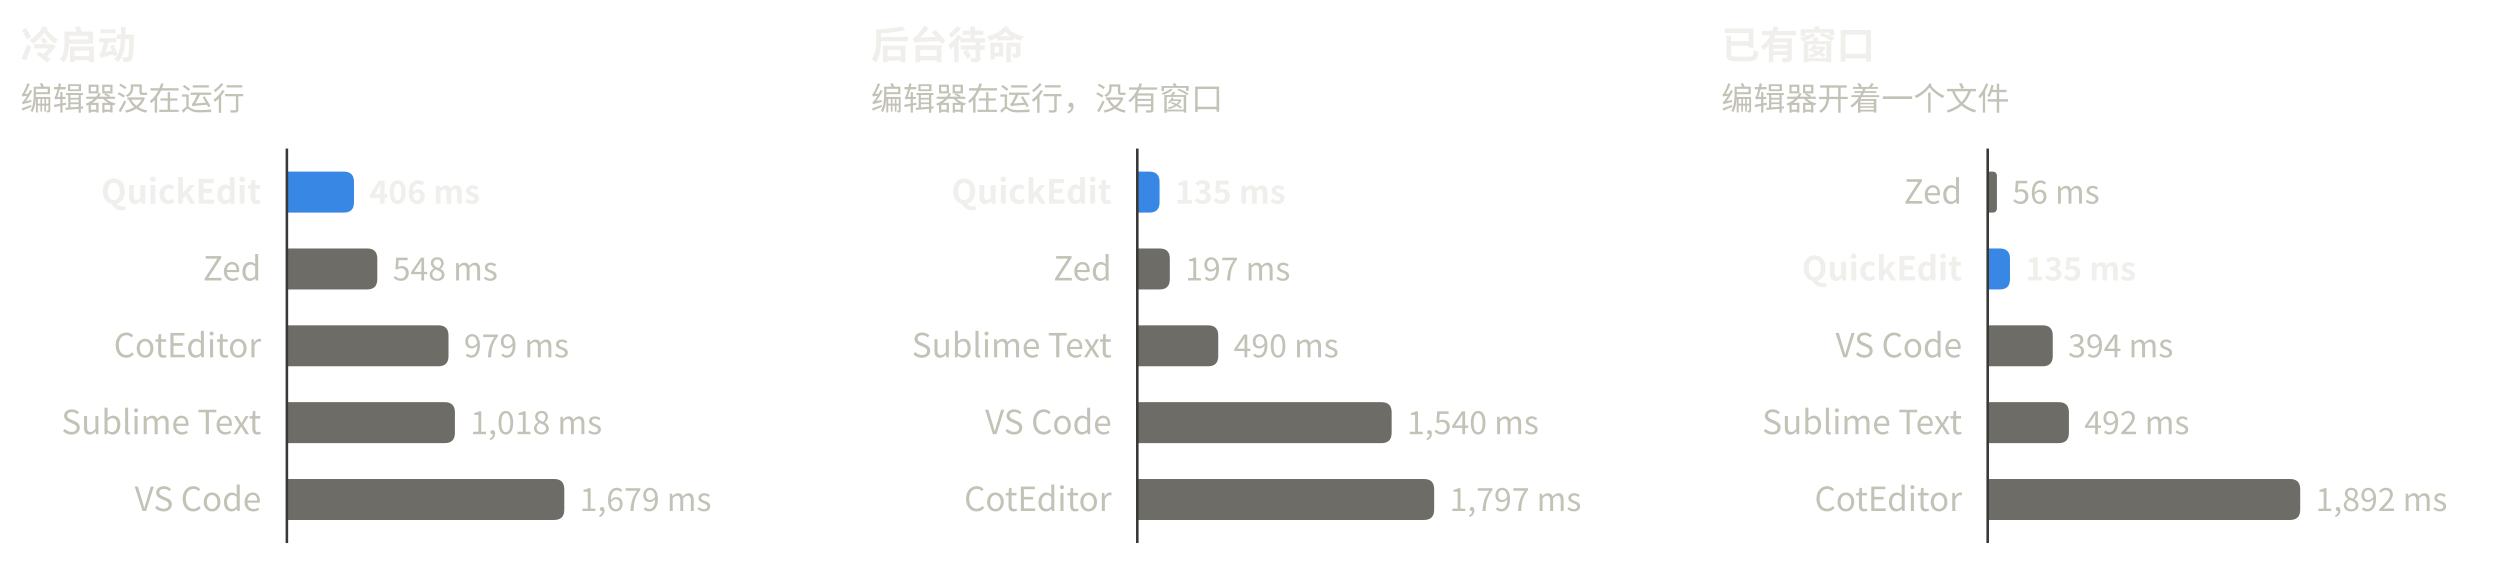
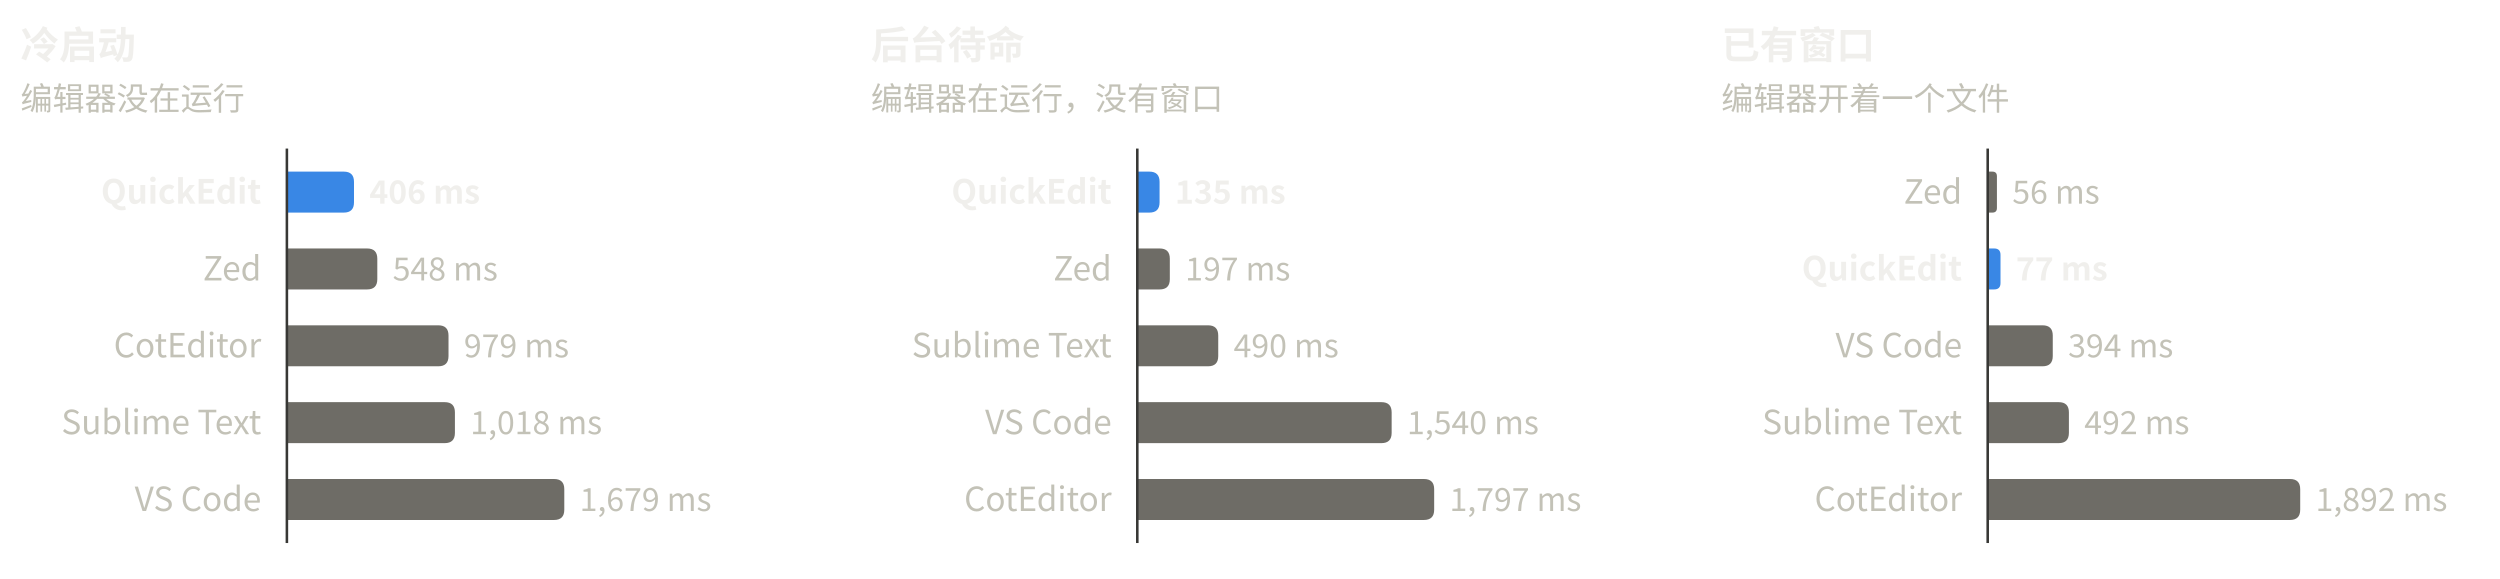
<svg xmlns="http://www.w3.org/2000/svg" width="976" height="226" viewBox="-8 -8 976 226" role="img" aria-label="打开 10.8 万行的 Go 文件，三种状态下各编辑器的毫秒数" font-family="-apple-system, BlinkMacSystemFont, &quot;Segoe UI&quot;, &quot;PingFang SC&quot;, &quot;Hiragino Sans GB&quot;, &quot;Noto Sans CJK SC&quot;, &quot;Microsoft YaHei&quot;, sans-serif">
  <text x="0.0" y="15.0" font-size="15" font-weight="600" fill="#f0efec" text-anchor="start" style="">冷启动</text>
  <text x="0.0" y="35.0" font-size="12.5" font-weight="400" fill="#c3c2b7" text-anchor="start" style="">编辑器没在运行</text>
  <text x="94.0" y="71.5" font-size="13" font-weight="600" fill="#f0efec" text-anchor="end" style="">QuickEdit</text>
  <path d="M104.0,59.0 H126.2 Q130.2,59.0 130.2,63.0 V71.0 Q130.2,75.0 126.2,75.0 H104.0 Z" fill="#3987e5" />
  <text x="136.2" y="71.5" font-size="12.5" font-weight="600" fill="#f0efec" text-anchor="start" style="font-variant-numeric: tabular-nums;">406 ms</text>
  <text x="94.0" y="101.5" font-size="13" font-weight="400" fill="#c3c2b7" text-anchor="end" style="">Zed</text>
  <path d="M104.0,89.0 H135.3 Q139.3,89.0 139.3,93.0 V101.0 Q139.3,105.0 135.3,105.0 H104.0 Z" fill="#6e6c66" />
  <text x="145.3" y="101.5" font-size="12.5" font-weight="400" fill="#c3c2b7" text-anchor="start" style="font-variant-numeric: tabular-nums;">548 ms</text>
  <text x="94.0" y="131.5" font-size="13" font-weight="400" fill="#c3c2b7" text-anchor="end" style="">CotEditor</text>
  <path d="M104.0,119.0 H163.1 Q167.1,119.0 167.1,123.0 V131.0 Q167.1,135.0 163.1,135.0 H104.0 Z" fill="#6e6c66" />
  <text x="173.1" y="131.5" font-size="12.5" font-weight="400" fill="#c3c2b7" text-anchor="start" style="font-variant-numeric: tabular-nums;">979 ms</text>
  <text x="94.0" y="161.5" font-size="13" font-weight="400" fill="#c3c2b7" text-anchor="end" style="">Sublime Text</text>
  <path d="M104.0,149.0 H165.6 Q169.6,149.0 169.6,153.0 V161.0 Q169.6,165.0 165.6,165.0 H104.0 Z" fill="#6e6c66" />
  <text x="175.6" y="161.5" font-size="12.5" font-weight="400" fill="#c3c2b7" text-anchor="start" style="font-variant-numeric: tabular-nums;">1,018 ms</text>
  <text x="94.0" y="191.5" font-size="13" font-weight="400" fill="#c3c2b7" text-anchor="end" style="">VS Code</text>
  <path d="M104.0,179.0 H208.3 Q212.3,179.0 212.3,183.0 V191.0 Q212.3,195.0 208.3,195.0 H104.0 Z" fill="#6e6c66" />
  <text x="218.3" y="191.5" font-size="12.5" font-weight="400" fill="#c3c2b7" text-anchor="start" style="font-variant-numeric: tabular-nums;">1,679 ms</text>
  <line x1="104.0" y1="50" x2="104.0" y2="204" stroke="#383835" stroke-width="1" />
  <text x="332.0" y="15.0" font-size="15" font-weight="600" fill="#f0efec" text-anchor="start" style="">后台待命</text>
  <text x="332.0" y="35.0" font-size="12.5" font-weight="400" fill="#c3c2b7" text-anchor="start" style="">编辑器在运行，没有窗口</text>
  <text x="426.0" y="71.5" font-size="13" font-weight="600" fill="#f0efec" text-anchor="end" style="">QuickEdit</text>
  <path d="M436.0,59.0 H440.7 Q444.7,59.0 444.7,63.0 V71.0 Q444.7,75.0 440.7,75.0 H436.0 Z" fill="#3987e5" />
  <text x="450.7" y="71.5" font-size="12.5" font-weight="600" fill="#f0efec" text-anchor="start" style="font-variant-numeric: tabular-nums;">135 ms</text>
  <text x="426.0" y="101.5" font-size="13" font-weight="400" fill="#c3c2b7" text-anchor="end" style="">Zed</text>
  <path d="M436.0,89.0 H444.7 Q448.7,89.0 448.7,93.0 V101.0 Q448.7,105.0 444.7,105.0 H436.0 Z" fill="#6e6c66" />
  <text x="454.7" y="101.5" font-size="12.5" font-weight="400" fill="#c3c2b7" text-anchor="start" style="font-variant-numeric: tabular-nums;">197 ms</text>
  <text x="426.0" y="131.5" font-size="13" font-weight="400" fill="#c3c2b7" text-anchor="end" style="">Sublime Text</text>
  <path d="M436.0,119.0 H463.6 Q467.6,119.0 467.6,123.0 V131.0 Q467.6,135.0 463.6,135.0 H436.0 Z" fill="#6e6c66" />
  <text x="473.6" y="131.5" font-size="12.5" font-weight="400" fill="#c3c2b7" text-anchor="start" style="font-variant-numeric: tabular-nums;">490 ms</text>
  <text x="426.0" y="161.5" font-size="13" font-weight="400" fill="#c3c2b7" text-anchor="end" style="">VS Code</text>
  <path d="M436.0,149.0 H531.3 Q535.3,149.0 535.3,153.0 V161.0 Q535.3,165.0 531.3,165.0 H436.0 Z" fill="#6e6c66" />
  <text x="541.3" y="161.5" font-size="12.5" font-weight="400" fill="#c3c2b7" text-anchor="start" style="font-variant-numeric: tabular-nums;">1,540 ms</text>
  <text x="426.0" y="191.5" font-size="13" font-weight="400" fill="#c3c2b7" text-anchor="end" style="">CotEditor</text>
  <path d="M436.0,179.0 H547.9 Q551.9,179.0 551.9,183.0 V191.0 Q551.9,195.0 547.9,195.0 H436.0 Z" fill="#6e6c66" />
  <text x="557.9" y="191.5" font-size="12.5" font-weight="400" fill="#c3c2b7" text-anchor="start" style="font-variant-numeric: tabular-nums;">1,797 ms</text>
  <line x1="436.0" y1="50" x2="436.0" y2="204" stroke="#383835" stroke-width="1" />
  <text x="664.0" y="15.0" font-size="15" font-weight="600" fill="#f0efec" text-anchor="start" style="">已有窗口</text>
  <text x="664.0" y="35.0" font-size="12.5" font-weight="400" fill="#c3c2b7" text-anchor="start" style="">编辑器开着一个文件</text>
  <text x="758.0" y="71.5" font-size="13" font-weight="400" fill="#c3c2b7" text-anchor="end" style="">Zed</text>
  <path d="M768.0,59.0 H769.8 Q771.6,59.0 771.6,60.8 V73.2 Q771.6,75.0 769.8,75.0 H768.0 Z" fill="#6e6c66" />
  <text x="777.6" y="71.5" font-size="12.5" font-weight="400" fill="#c3c2b7" text-anchor="start" style="font-variant-numeric: tabular-nums;">56 ms</text>
  <text x="758.0" y="101.5" font-size="13" font-weight="600" fill="#f0efec" text-anchor="end" style="">QuickEdit</text>
-   <path d="M768.0,89.0 H772.7 Q776.7,89.0 776.7,93.0 V101.0 Q776.7,105.0 772.7,105.0 H768.0 Z" fill="#3987e5" />
-   <text x="782.7" y="101.5" font-size="12.5" font-weight="600" fill="#f0efec" text-anchor="start" style="font-variant-numeric: tabular-nums;">135 ms</text>
+   <path d="M768.0,89.0 H770.5 Q773.0,89.0 773.0,91.5 V102.5 Q773.0,105.0 770.5,105.0 H768.0 Z" fill="#3987e5" />
+   <text x="779.0" y="101.5" font-size="12.5" font-weight="600" fill="#f0efec" text-anchor="start" style="font-variant-numeric: tabular-nums;">77 ms</text>
  <text x="758.0" y="131.5" font-size="13" font-weight="400" fill="#c3c2b7" text-anchor="end" style="">VS Code</text>
  <path d="M768.0,119.0 H789.4 Q793.4,119.0 793.4,123.0 V131.0 Q793.4,135.0 789.4,135.0 H768.0 Z" fill="#6e6c66" />
  <text x="799.4" y="131.5" font-size="12.5" font-weight="400" fill="#c3c2b7" text-anchor="start" style="font-variant-numeric: tabular-nums;">394 ms</text>
  <text x="758.0" y="161.5" font-size="13" font-weight="400" fill="#c3c2b7" text-anchor="end" style="">Sublime Text</text>
  <path d="M768.0,149.0 H795.7 Q799.7,149.0 799.7,153.0 V161.0 Q799.7,165.0 795.7,165.0 H768.0 Z" fill="#6e6c66" />
  <text x="805.7" y="161.5" font-size="12.5" font-weight="400" fill="#c3c2b7" text-anchor="start" style="font-variant-numeric: tabular-nums;">492 ms</text>
  <text x="758.0" y="191.5" font-size="13" font-weight="400" fill="#c3c2b7" text-anchor="end" style="">CotEditor</text>
  <path d="M768.0,179.0 H886.0 Q890.0,179.0 890.0,183.0 V191.0 Q890.0,195.0 886.0,195.0 H768.0 Z" fill="#6e6c66" />
  <text x="896.0" y="191.5" font-size="12.5" font-weight="400" fill="#c3c2b7" text-anchor="start" style="font-variant-numeric: tabular-nums;">1,892 ms</text>
  <line x1="768.0" y1="50" x2="768.0" y2="204" stroke="#383835" stroke-width="1" />
</svg>
